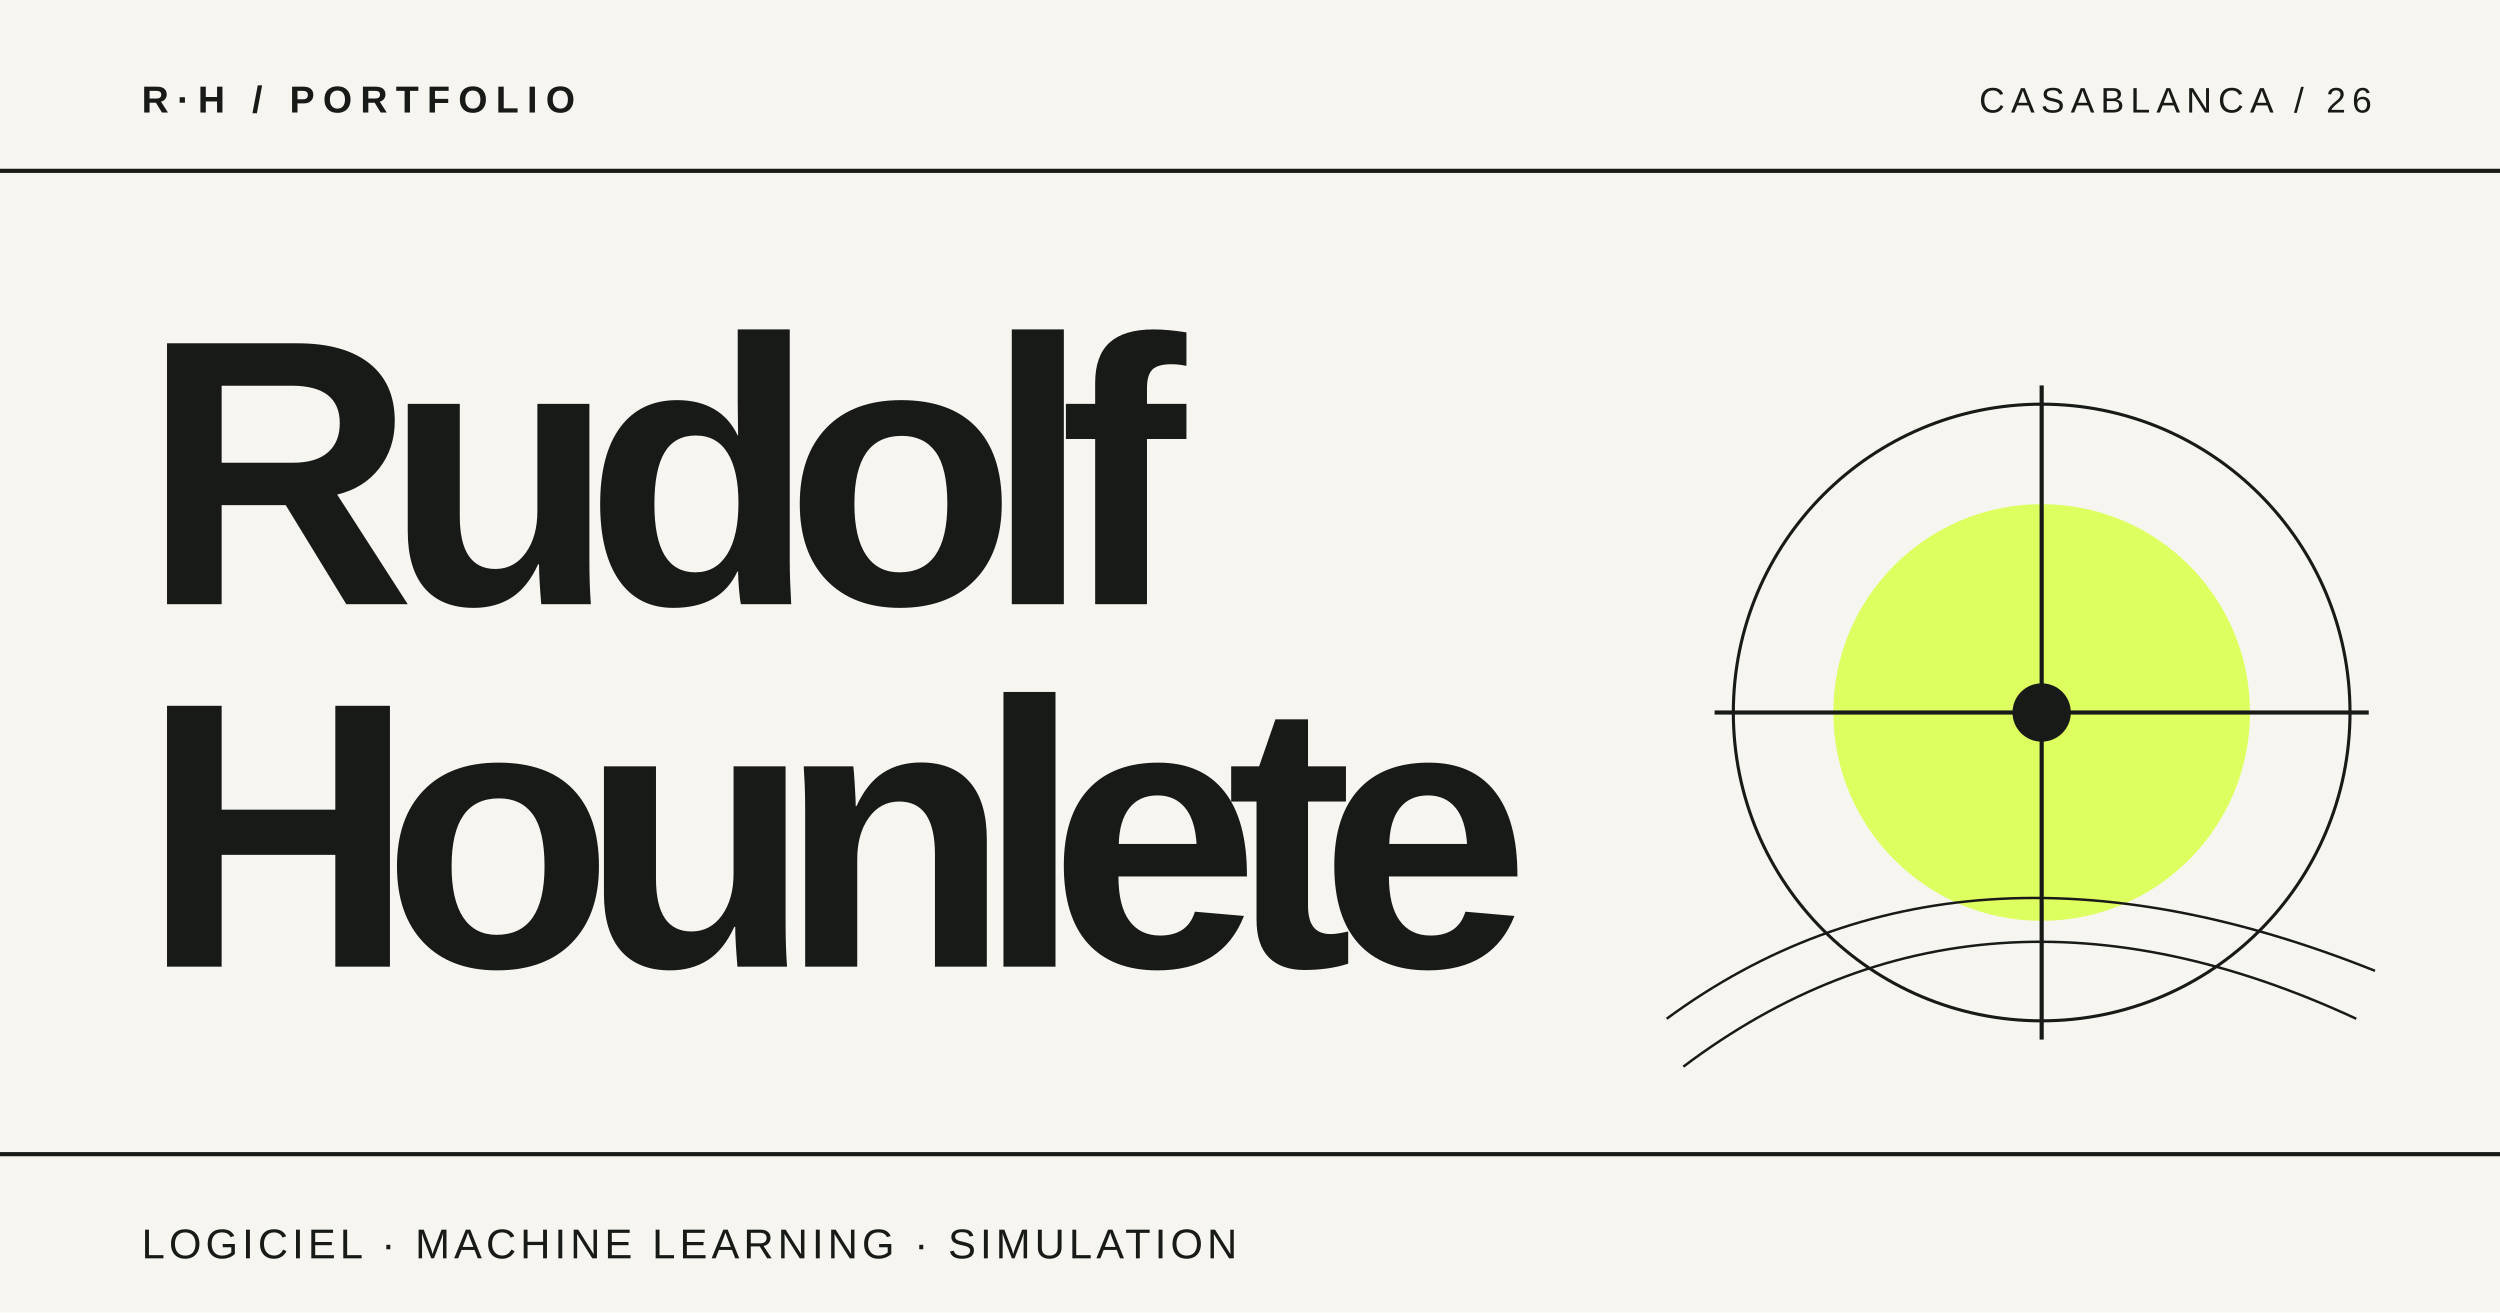
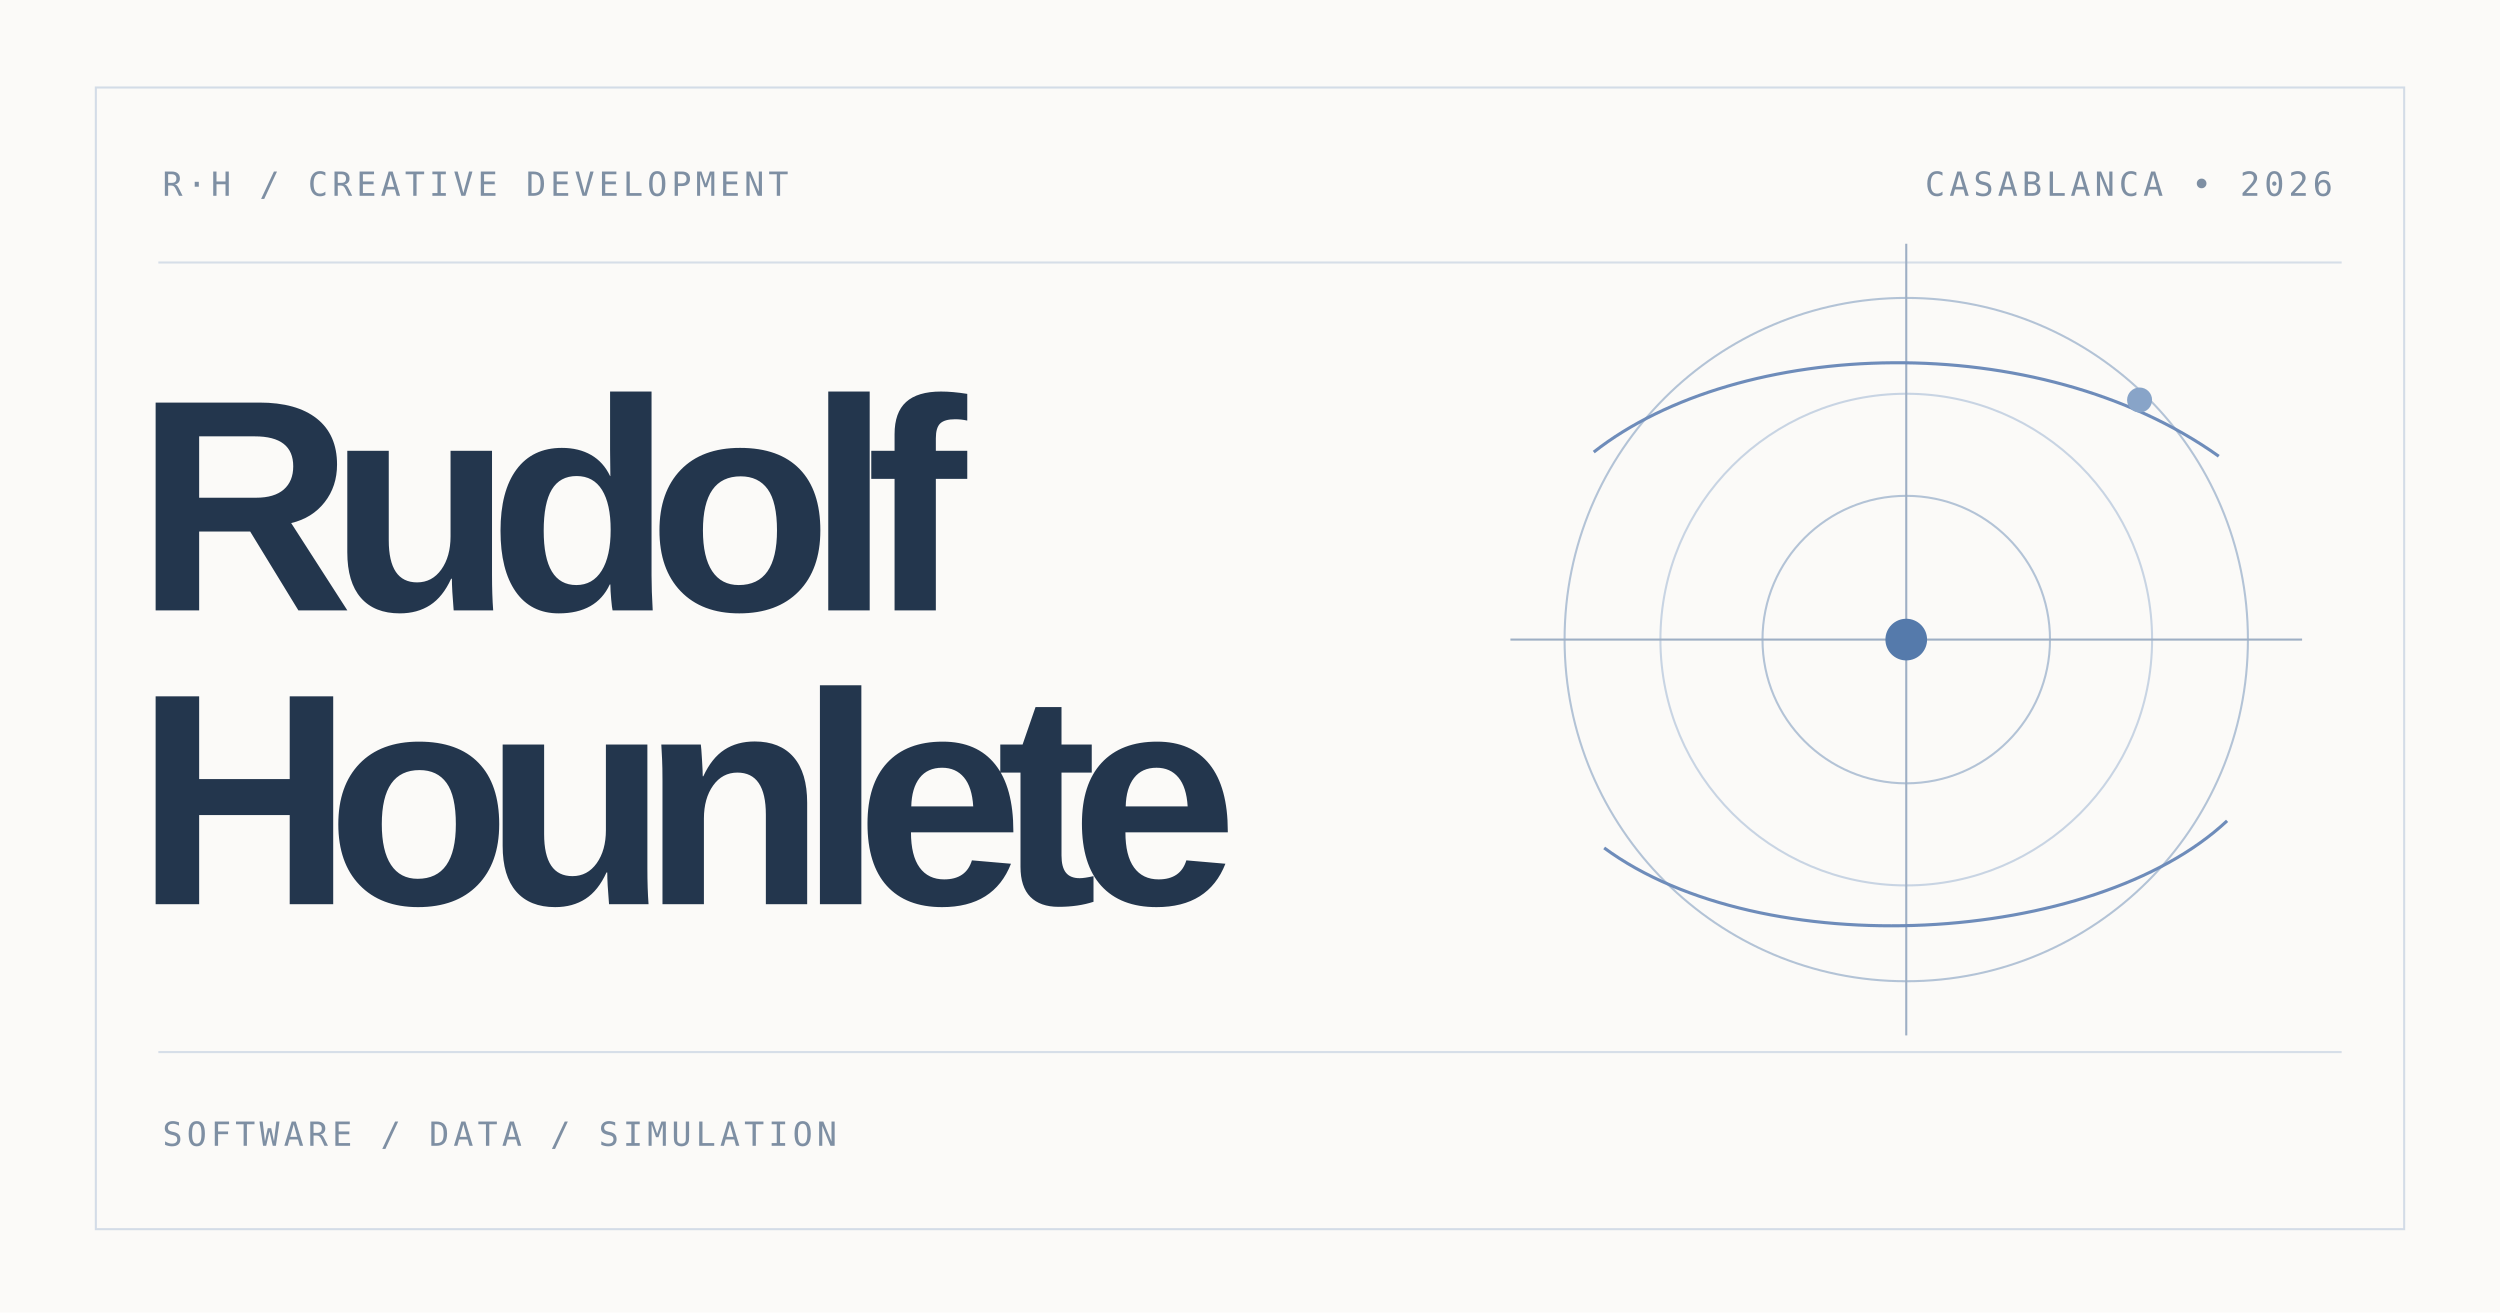
<svg xmlns="http://www.w3.org/2000/svg" width="1200" height="630" viewBox="0 0 1200 630">
-   <rect width="1200" height="630" fill="#f6f5f0" />
-   <path d="M0 82H1200M0 554H1200" stroke="#181a18" stroke-width="2" />
-   <g fill="#181a18" font-family="Arial,Helvetica,sans-serif">
-     <text x="68" y="54" font-size="18" letter-spacing="4" font-weight="600">R·H / PORTFOLIO</text>
-     <text x="950" y="54" font-size="17" letter-spacing="3">CASABLANCA / 26</text>
-     <text x="68" y="290" font-size="182" letter-spacing="-15" font-weight="700">Rudolf</text>
-     <text x="68" y="464" font-size="182" letter-spacing="-16" font-weight="700">Hounlete</text>
-     <text x="68" y="604" font-size="20" letter-spacing="2">LOGICIEL · MACHINE LEARNING · SIMULATION</text>
+   <rect width="1200" height="630" fill="#fbfaf8" />
+   <rect x="46" y="42" width="1108" height="548" fill="none" stroke="#d3dce7" />
+   <path d="M76 126h1048M76 505h1048" stroke="#d6dee8" />
+   <g fill="#7e8fa3" font-family="monospace" font-size="16" letter-spacing="2">
+     <text x="78" y="94">R·H  /  CREATIVE DEVELOPMENT</text>
+     <text x="924" y="94">CASABLANCA • 2026</text>
+     <text x="78" y="550">SOFTWARE  /  DATA  /  SIMULATION</text>
  </g>
-   <circle cx="980" cy="342" r="148" fill="none" stroke="#181a18" stroke-width="1.5" />
-   <circle cx="980" cy="342" r="100" fill="#deff60" />
-   <path d="M823 342H1137M980 185V499" stroke="#181a18" stroke-width="2" />
-   <circle cx="980" cy="342" r="14" fill="#181a18" />
-   <g stroke="#181a18" stroke-width="1.2" fill="none">
-     <path d="M800 489Q940 386 1140 466" />
-     <path d="M808 512Q950 405 1131 489" />
+   <g font-family="Arial,Helvetica,sans-serif" font-weight="600" fill="#23364d">
+     <text x="65" y="293" font-size="145" letter-spacing="-12">Rudolf</text>
+     <text x="65" y="434" font-size="145" letter-spacing="-13">Hounlete</text>
+   </g>
+   <g transform="translate(915 307)" fill="none">
+     <circle r="164" stroke="#b3c3d6" />
+     <circle r="118" stroke="#c8d4e3" />
+     <circle r="69" stroke="#b3c3d6" />
+     <path d="M-190 0H190M0-190V190" stroke="#9eafc4" />
+     <path d="M-150-90C-80-145 63-150 150-88M-145 100C-69 156 90 147 154 87" stroke="#6e8cba" stroke-width="1.5" />
+     <circle r="10" fill="#557aab" stroke="none" />
+     <circle cx="112" cy="-115" r="6" fill="#88a4c8" stroke="none" />
  </g>
</svg>
